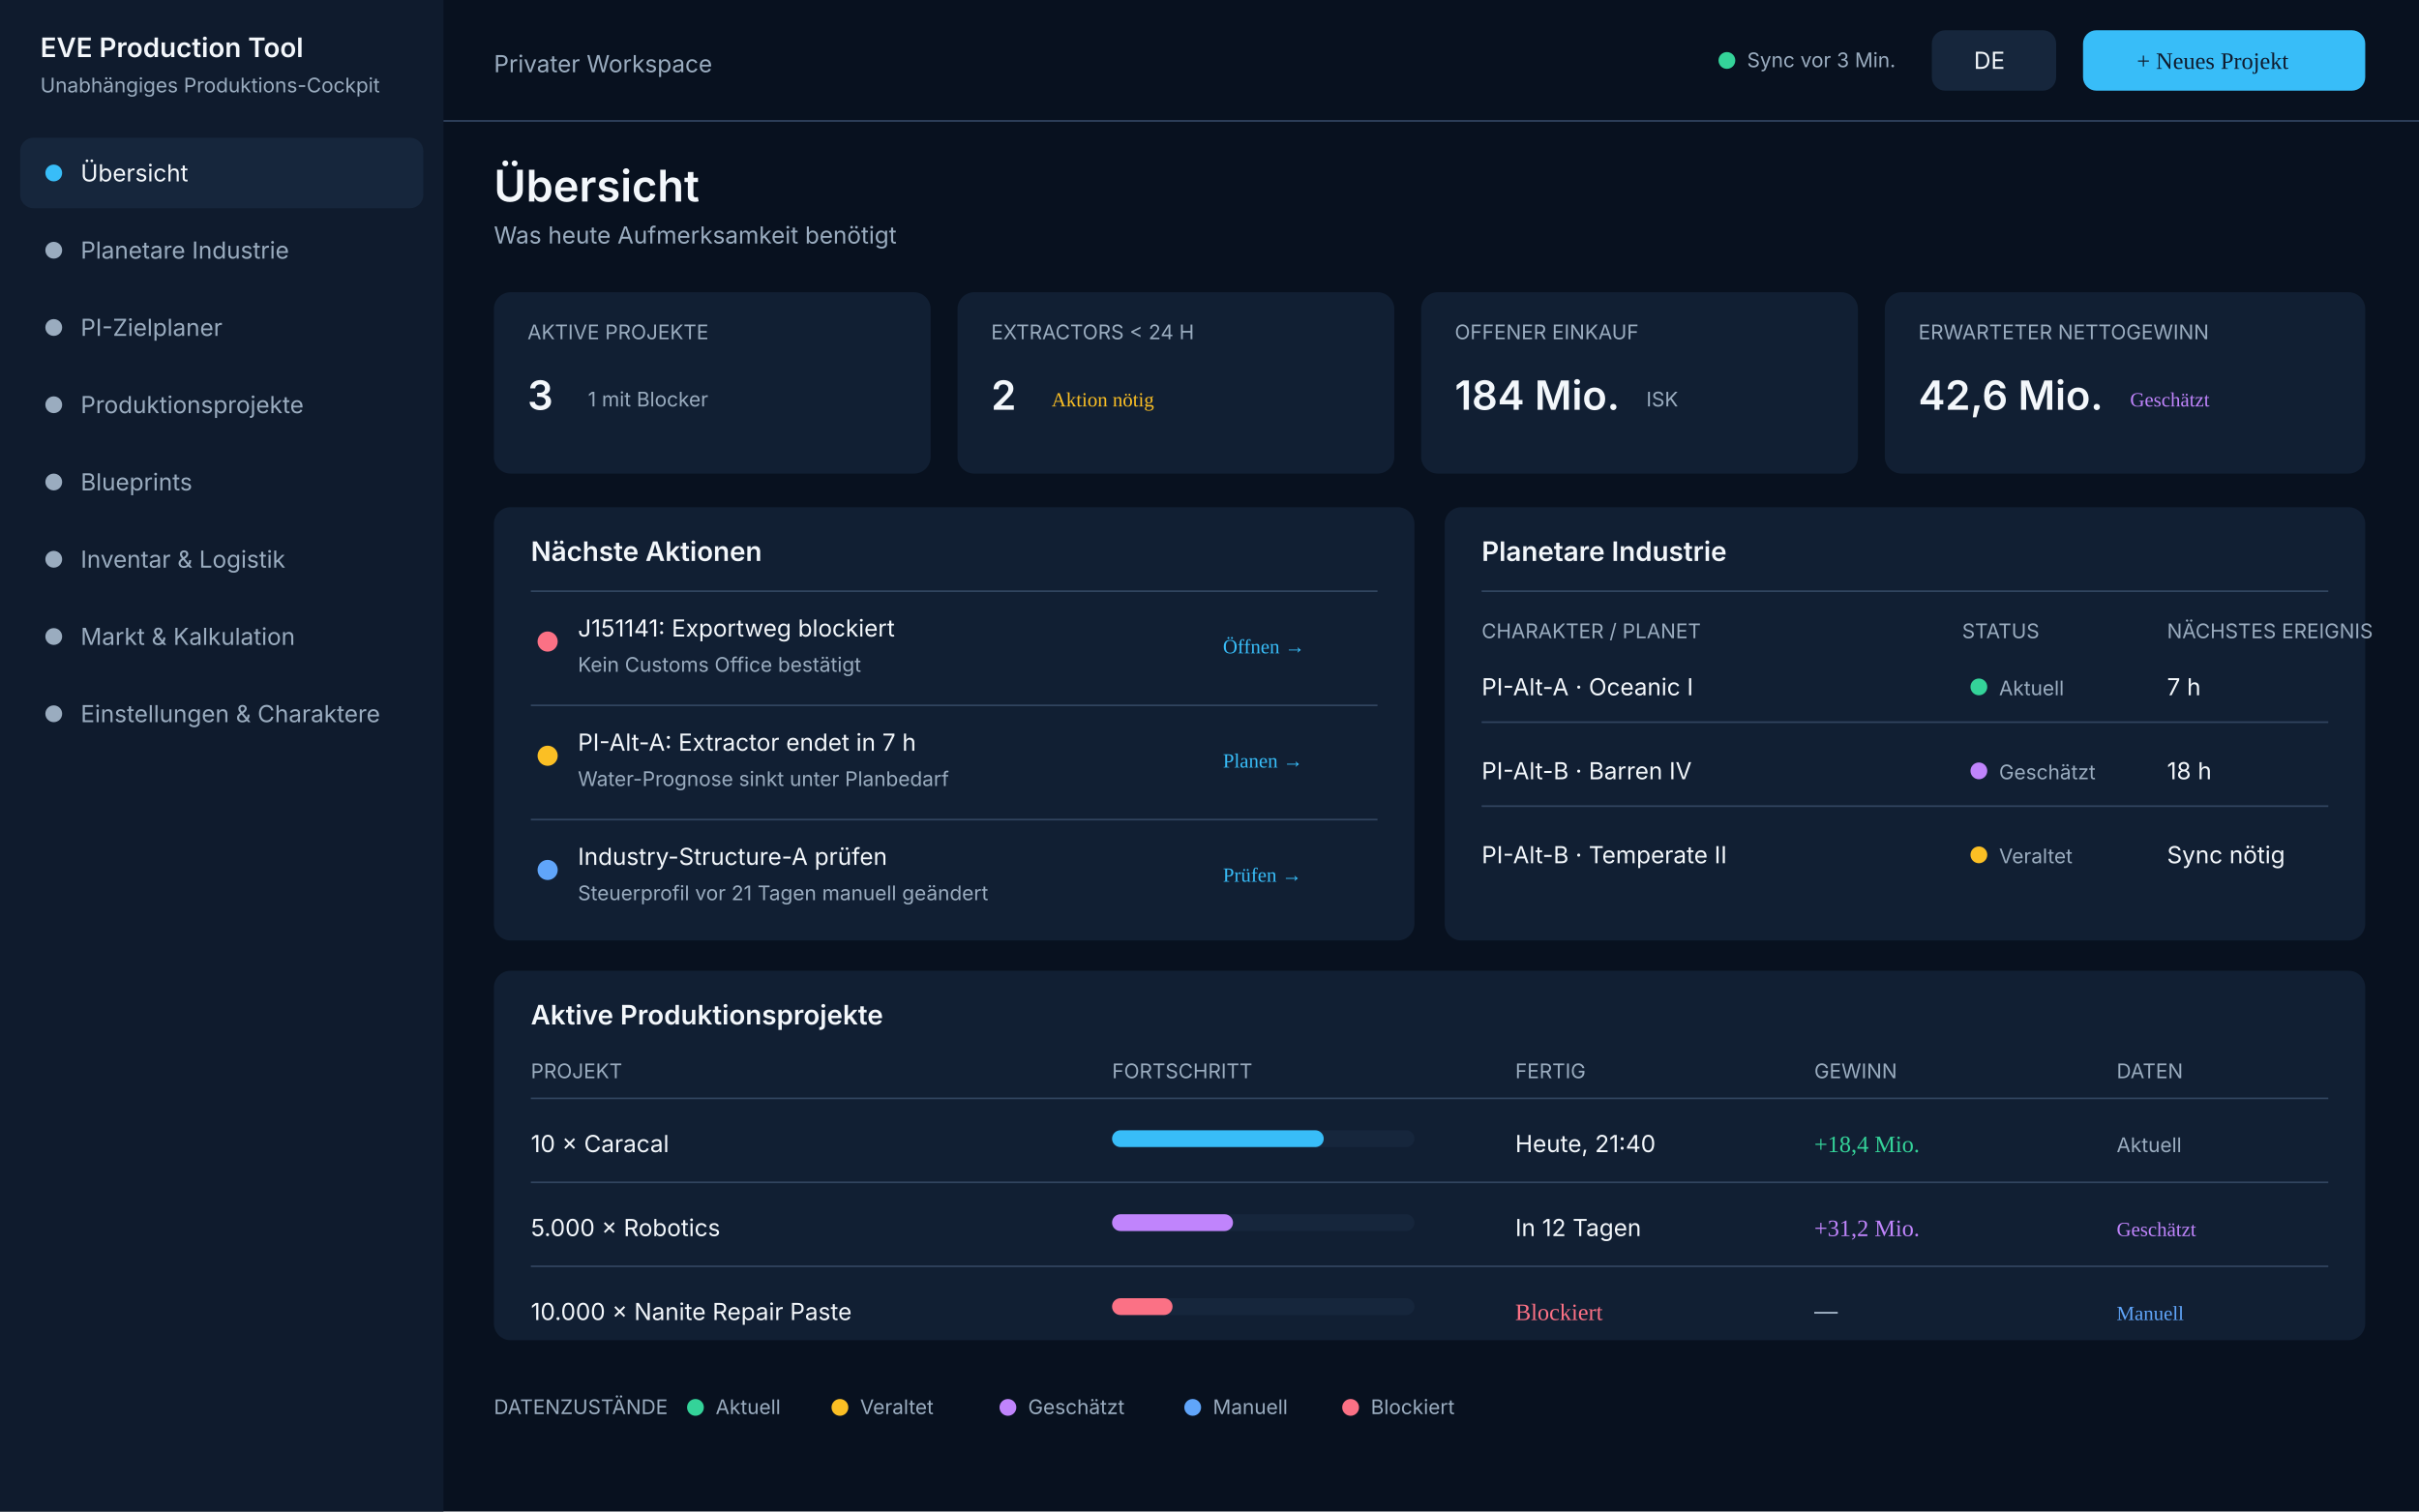
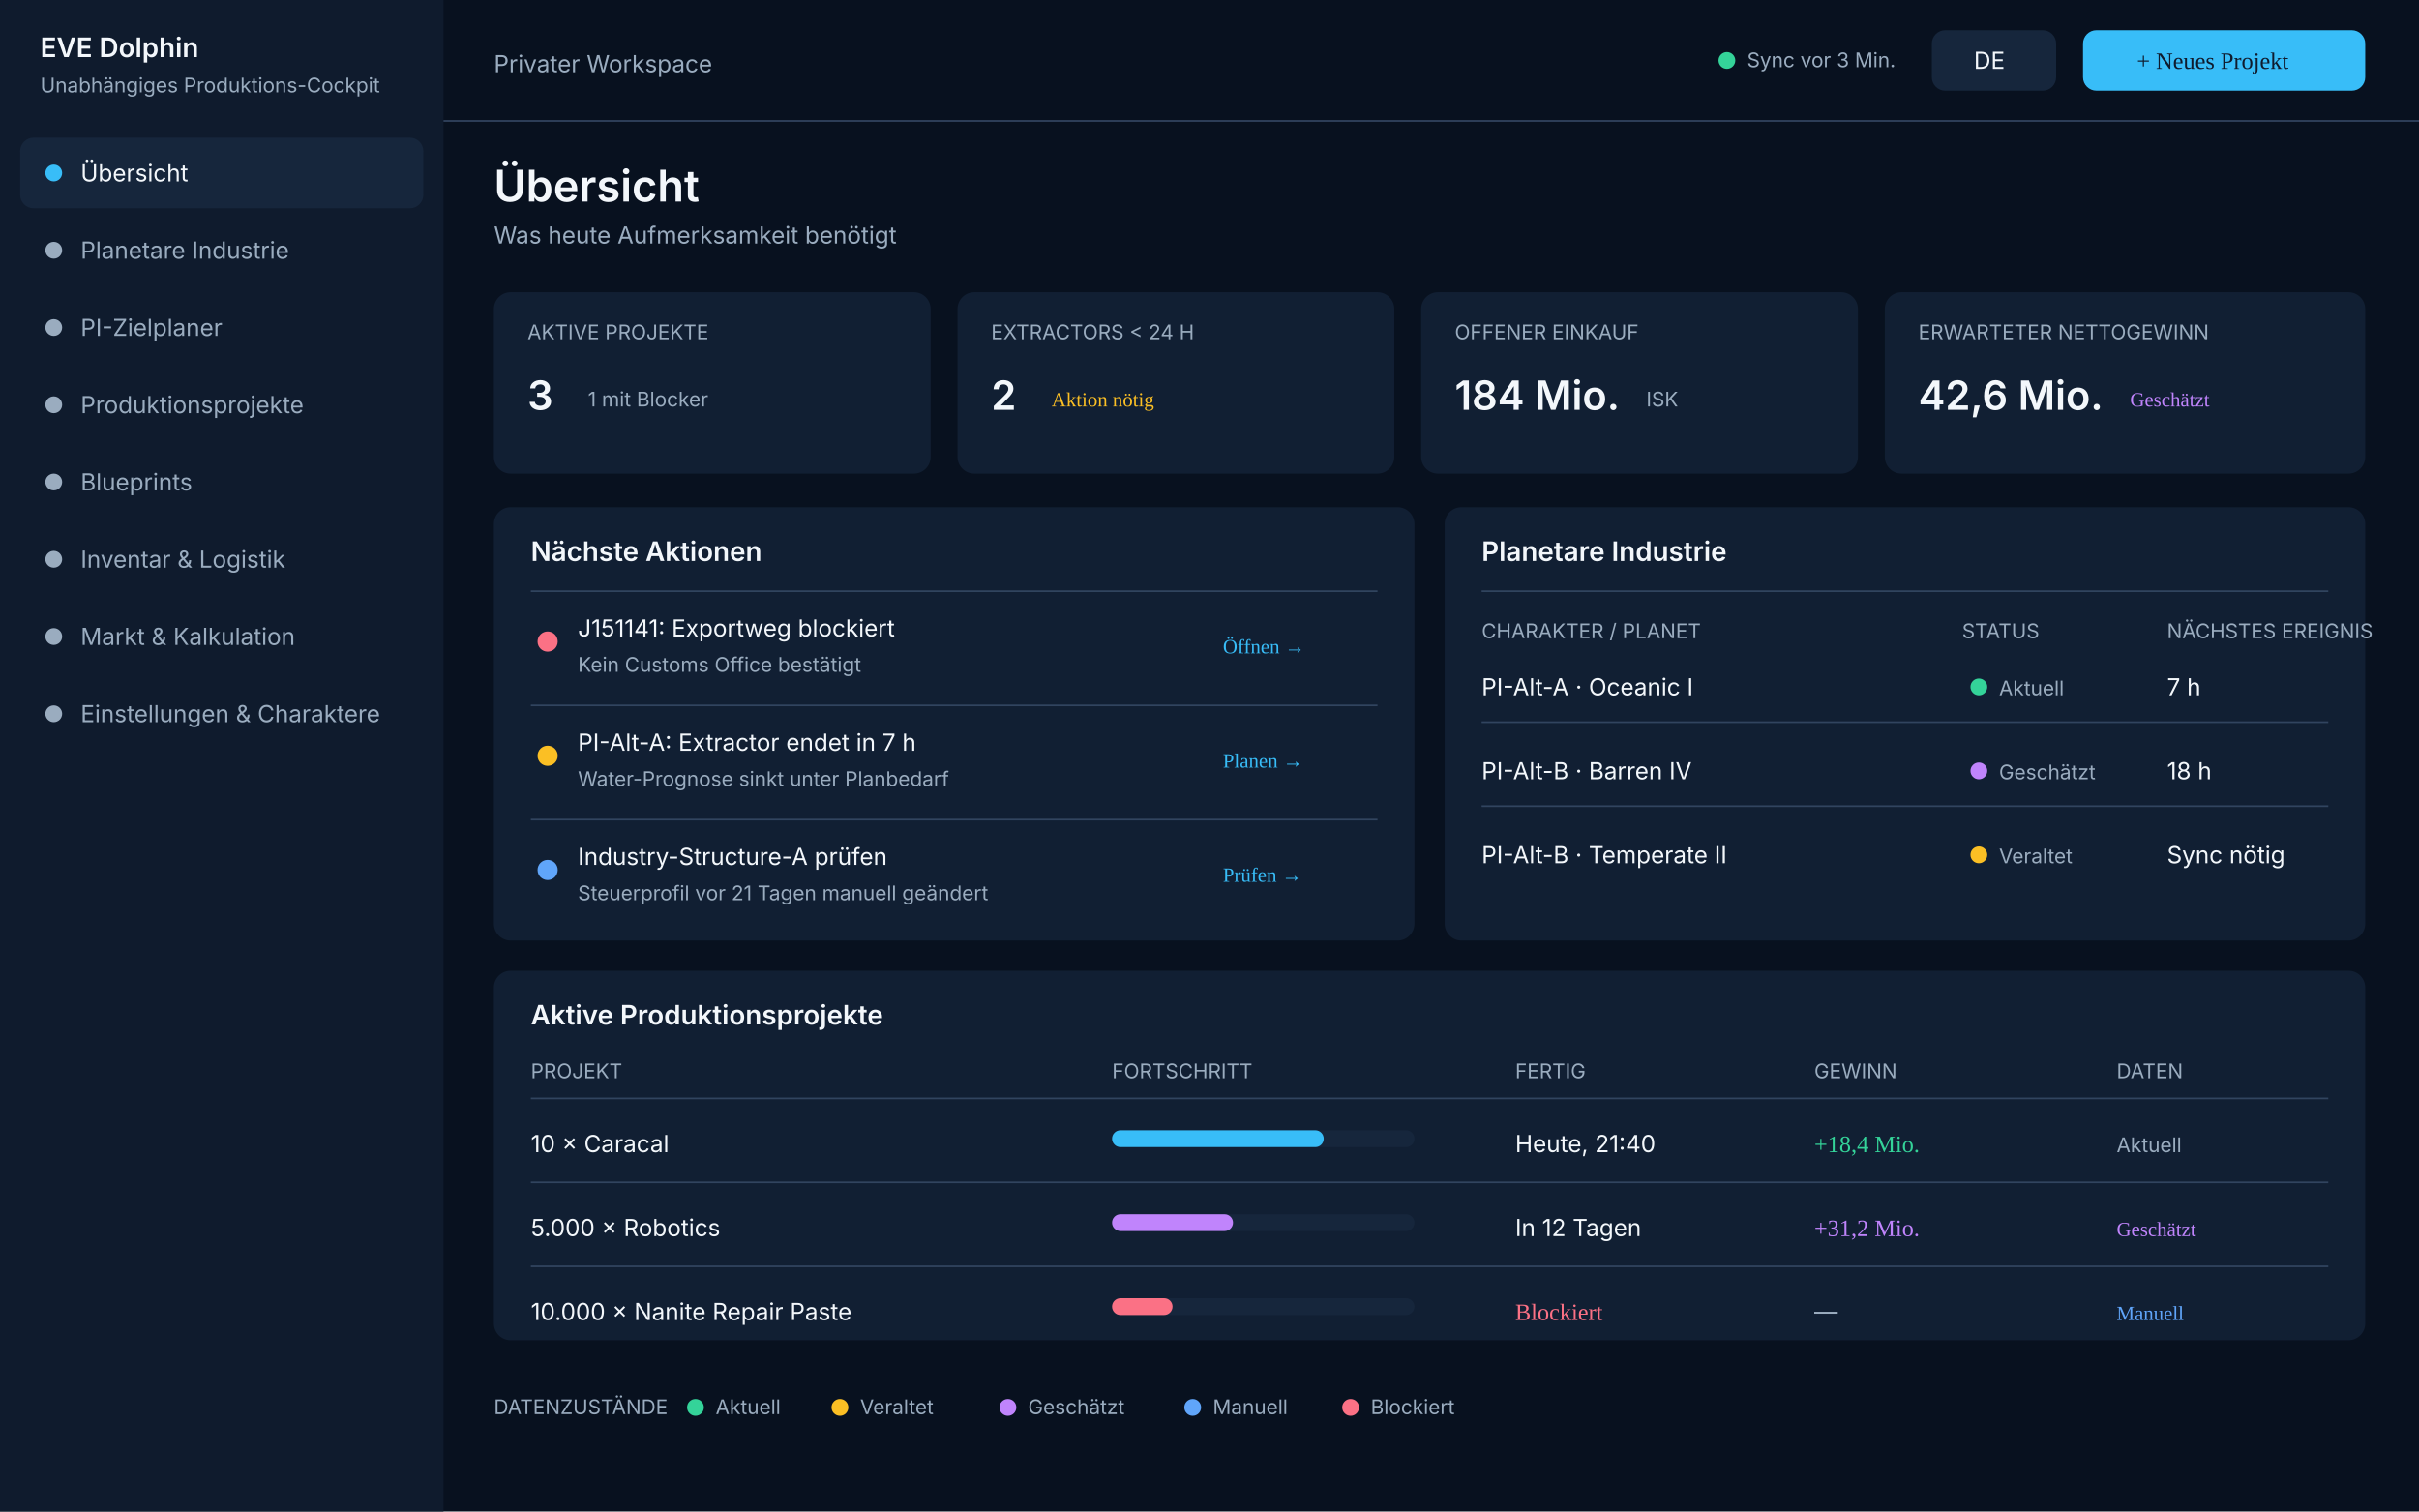
<svg xmlns="http://www.w3.org/2000/svg" width="1440" height="900" viewBox="0 0 1440 900" role="img" aria-labelledby="title desc">
  <defs>
    <style>
      .bg{fill:#08111f}.side{fill:#0f1b2d}.surface{fill:#111f33}.surface2{fill:#16263c}.line{stroke:#31445f;stroke-width:1}.text{fill:#f3f7fb;font-family:Inter,Arial,sans-serif}.muted{fill:#9aacbf;font-family:Inter,Arial,sans-serif}.accent{fill:#38bdf8}.good{fill:#34d399}.warn{fill:#fbbf24}.estimate{fill:#c084fc}.manual{fill:#60a5fa}.blocked{fill:#fb7185}.h1{font-size:26px;font-weight:600}.h2{font-size:16px;font-weight:600}.body{font-size:14px}.small{font-size:12px}.nav{font-size:14px}.num{font-size:24px;font-weight:600}
    </style>
  </defs>
  <rect class="bg" width="1440" height="900" />
  <rect class="side" width="264" height="900" />
-   <text class="text h2" x="24" y="34">EVE Production Tool</text>
+   <text class="text h2" x="24" y="34">EVE Dolphin</text>
  <text class="muted small" x="24" y="55">Unabhängiges Produktions-Cockpit</text>
  <g aria-label="Hauptnavigation">
    <rect class="surface2" x="12" y="82" width="240" height="42" rx="8" />
    <circle class="accent" cx="32" cy="103" r="5" />
    <text class="text nav" x="48" y="108">Übersicht</text>
    <circle class="muted" cx="32" cy="149" r="5" />
    <text class="muted nav" x="48" y="154">Planetare Industrie</text>
    <circle class="muted" cx="32" cy="195" r="5" />
    <text class="muted nav" x="48" y="200">PI-Zielplaner</text>
    <circle class="muted" cx="32" cy="241" r="5" />
    <text class="muted nav" x="48" y="246">Produktionsprojekte</text>
    <circle class="muted" cx="32" cy="287" r="5" />
    <text class="muted nav" x="48" y="292">Blueprints</text>
    <circle class="muted" cx="32" cy="333" r="5" />
    <text class="muted nav" x="48" y="338">Inventar &amp; Logistik</text>
    <circle class="muted" cx="32" cy="379" r="5" />
    <text class="muted nav" x="48" y="384">Markt &amp; Kalkulation</text>
    <circle class="muted" cx="32" cy="425" r="5" />
    <text class="muted nav" x="48" y="430">Einstellungen &amp; Charaktere</text>
  </g>
  <line class="line" x1="264" y1="72" x2="1440" y2="72" />
  <text class="muted body" x="294" y="43">Privater Workspace</text>
  <circle class="good" cx="1028" cy="36" r="5" />
  <text class="muted small" x="1040" y="40">Sync vor 3 Min.</text>
  <rect class="surface2" x="1150" y="18" width="74" height="36" rx="8" />
  <text class="text body" x="1175" y="41">DE</text>
  <rect class="accent" x="1240" y="18" width="168" height="36" rx="8" />
  <text class="side body" x="1272" y="41">+ Neues Projekt</text>
  <text class="text h1" x="294" y="120">Übersicht</text>
  <text class="muted body" x="294" y="145">Was heute Aufmerksamkeit benötigt</text>
  <g aria-label="Dringliche Kennzahlen">
    <rect class="surface" x="294" y="174" width="260" height="108" rx="10" />
    <text class="muted small" x="314" y="202">AKTIVE PROJEKTE</text>
    <text class="text num" x="314" y="244">3</text>
    <text class="muted small" x="350" y="242">1 mit Blocker</text>
    <rect class="surface" x="570" y="174" width="260" height="108" rx="10" />
    <text class="muted small" x="590" y="202">EXTRACTORS &lt; 24 H</text>
    <text class="text num" x="590" y="244">2</text>
    <text class="warn small" x="626" y="242">Aktion nötig</text>
    <rect class="surface" x="846" y="174" width="260" height="108" rx="10" />
    <text class="muted small" x="866" y="202">OFFENER EINKAUF</text>
    <text class="text num" x="866" y="244">184 Mio.</text>
    <text class="muted small" x="980" y="242">ISK</text>
    <rect class="surface" x="1122" y="174" width="286" height="108" rx="10" />
    <text class="muted small" x="1142" y="202">ERWARTETER NETTOGEWINN</text>
    <text class="text num" x="1142" y="244">42,6 Mio.</text>
    <text class="estimate small" x="1268" y="242">Geschätzt</text>
  </g>
  <rect class="surface" x="294" y="302" width="548" height="258" rx="10" />
  <text class="text h2" x="316" y="334">Nächste Aktionen</text>
  <line class="line" x1="316" y1="352" x2="820" y2="352" />
  <circle class="blocked" cx="326" cy="382" r="6" />
  <text class="text body" x="344" y="379">J151141: Exportweg blockiert</text>
  <text class="muted small" x="344" y="400">Kein Customs Office bestätigt</text>
  <text class="accent small" x="728" y="389">Öffnen →</text>
  <line class="line" x1="316" y1="420" x2="820" y2="420" />
  <circle class="warn" cx="326" cy="450" r="6" />
  <text class="text body" x="344" y="447">PI-Alt-A: Extractor endet in 7 h</text>
  <text class="muted small" x="344" y="468">Water-Prognose sinkt unter Planbedarf</text>
  <text class="accent small" x="728" y="457">Planen →</text>
  <line class="line" x1="316" y1="488" x2="820" y2="488" />
  <circle class="manual" cx="326" cy="518" r="6" />
  <text class="text body" x="344" y="515">Industry-Structure-A prüfen</text>
  <text class="muted small" x="344" y="536">Steuerprofil vor 21 Tagen manuell geändert</text>
  <text class="accent small" x="728" y="525">Prüfen →</text>
  <rect class="surface" x="860" y="302" width="548" height="258" rx="10" />
  <text class="text h2" x="882" y="334">Planetare Industrie</text>
  <line class="line" x1="882" y1="352" x2="1386" y2="352" />
  <text class="muted small" x="882" y="380">CHARAKTER / PLANET</text>
  <text class="muted small" x="1168" y="380">STATUS</text>
  <text class="muted small" x="1290" y="380">NÄCHSTES EREIGNIS</text>
  <text class="text body" x="882" y="414">PI-Alt-A · Oceanic I</text>
  <circle class="good" cx="1178" cy="409" r="5" />
  <text class="muted small" x="1190" y="414">Aktuell</text>
  <text class="text body" x="1290" y="414">7 h</text>
  <line class="line" x1="882" y1="430" x2="1386" y2="430" />
  <text class="text body" x="882" y="464">PI-Alt-B · Barren IV</text>
  <circle class="estimate" cx="1178" cy="459" r="5" />
  <text class="muted small" x="1190" y="464">Geschätzt</text>
  <text class="text body" x="1290" y="464">18 h</text>
  <line class="line" x1="882" y1="480" x2="1386" y2="480" />
  <text class="text body" x="882" y="514">PI-Alt-B · Temperate II</text>
  <circle class="warn" cx="1178" cy="509" r="5" />
  <text class="muted small" x="1190" y="514">Veraltet</text>
  <text class="text body" x="1290" y="514">Sync nötig</text>
  <rect class="surface" x="294" y="578" width="1114" height="220" rx="10" />
  <text class="text h2" x="316" y="610">Aktive Produktionsprojekte</text>
  <text class="muted small" x="316" y="642">PROJEKT</text>
  <text class="muted small" x="662" y="642">FORTSCHRITT</text>
  <text class="muted small" x="902" y="642">FERTIG</text>
  <text class="muted small" x="1080" y="642">GEWINN</text>
  <text class="muted small" x="1260" y="642">DATEN</text>
  <line class="line" x1="316" y1="654" x2="1386" y2="654" />
  <text class="text body" x="316" y="686">10 × Caracal</text>
  <rect class="surface2" x="662" y="673" width="180" height="10" rx="5" />
  <rect class="accent" x="662" y="673" width="126" height="10" rx="5" />
  <text class="text body" x="902" y="686">Heute, 21:40</text>
  <text class="good body" x="1080" y="686">+18,4 Mio.</text>
  <text class="muted small" x="1260" y="686">Aktuell</text>
  <line class="line" x1="316" y1="704" x2="1386" y2="704" />
  <text class="text body" x="316" y="736">5.000 × Robotics</text>
  <rect class="surface2" x="662" y="723" width="180" height="10" rx="5" />
  <rect class="estimate" x="662" y="723" width="72" height="10" rx="5" />
  <text class="text body" x="902" y="736">In 12 Tagen</text>
  <text class="estimate body" x="1080" y="736">+31,2 Mio.</text>
  <text class="estimate small" x="1260" y="736">Geschätzt</text>
  <line class="line" x1="316" y1="754" x2="1386" y2="754" />
  <text class="text body" x="316" y="786">10.000 × Nanite Repair Paste</text>
  <rect class="surface2" x="662" y="773" width="180" height="10" rx="5" />
  <rect class="blocked" x="662" y="773" width="36" height="10" rx="5" />
  <text class="blocked body" x="902" y="786">Blockiert</text>
  <text class="muted body" x="1080" y="786">—</text>
  <text class="manual small" x="1260" y="786">Manuell</text>
  <g aria-label="Legende Datenzustände">
    <text class="muted small" x="294" y="842">DATENZUSTÄNDE</text>
    <circle class="good" cx="414" cy="838" r="5" />
    <text class="muted small" x="426" y="842">Aktuell</text>
    <circle class="warn" cx="500" cy="838" r="5" />
    <text class="muted small" x="512" y="842">Veraltet</text>
    <circle class="estimate" cx="600" cy="838" r="5" />
    <text class="muted small" x="612" y="842">Geschätzt</text>
    <circle class="manual" cx="710" cy="838" r="5" />
    <text class="muted small" x="722" y="842">Manuell</text>
    <circle class="blocked" cx="804" cy="838" r="5" />
    <text class="muted small" x="816" y="842">Blockiert</text>
  </g>
</svg>
